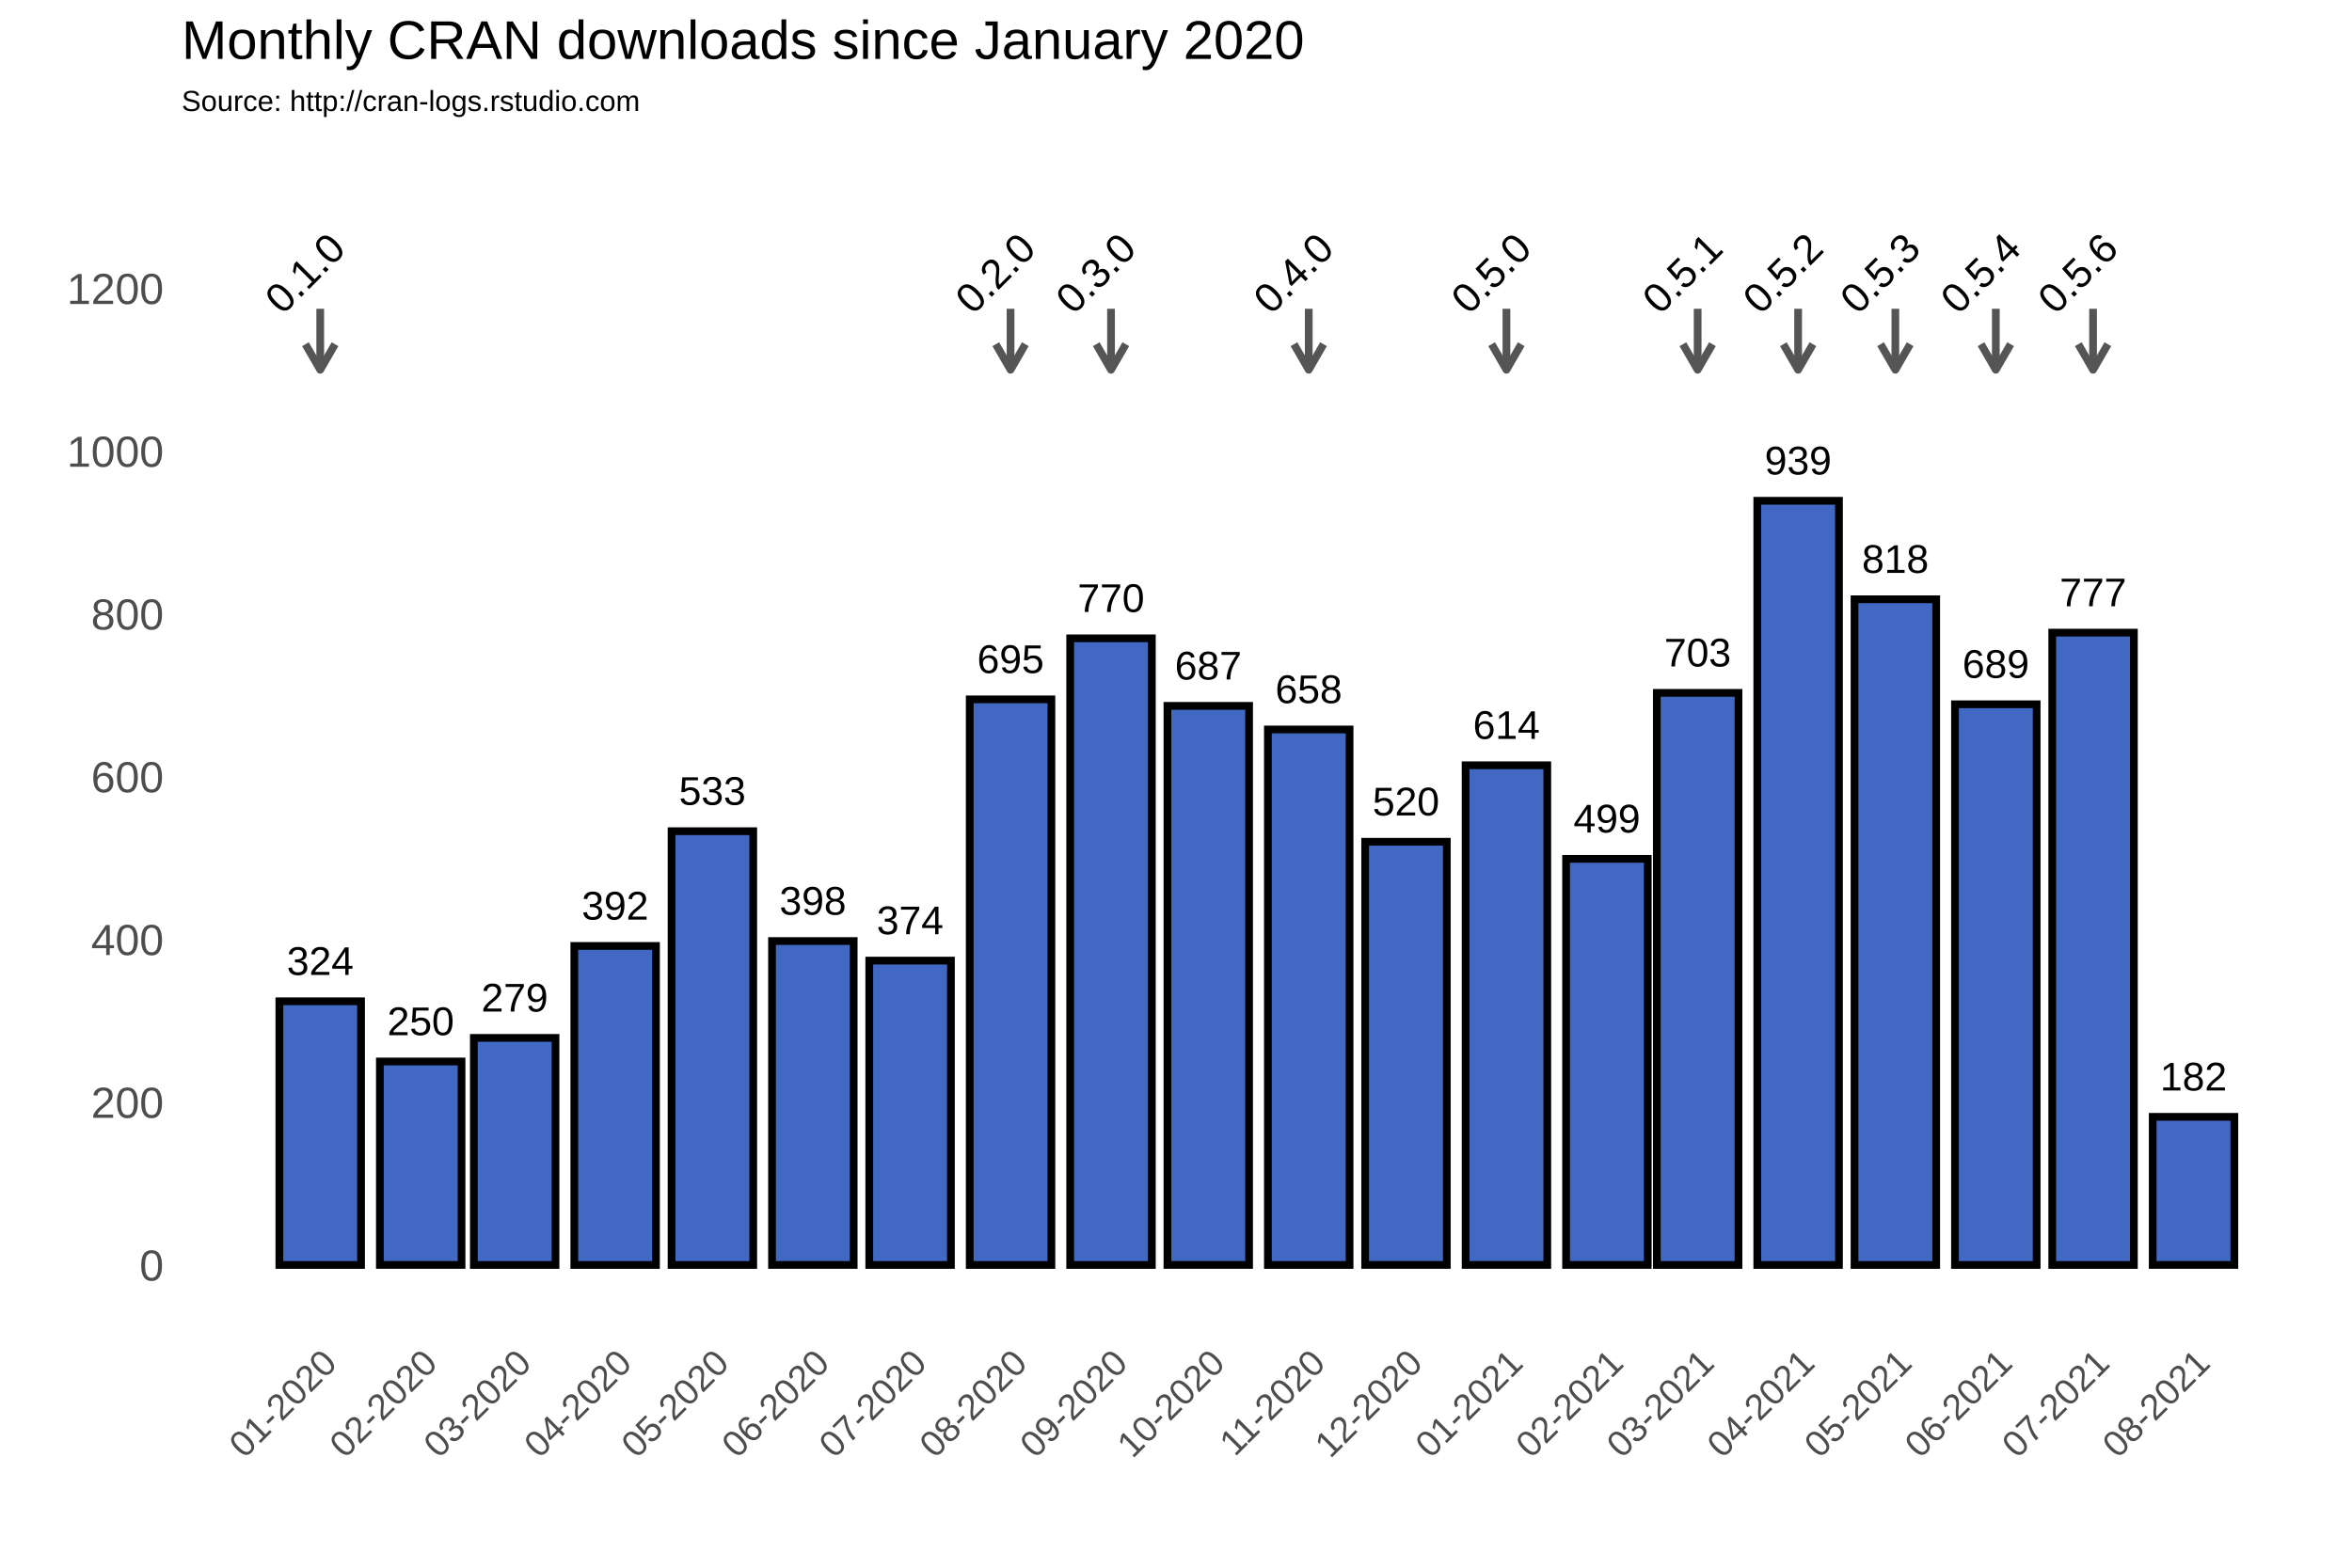
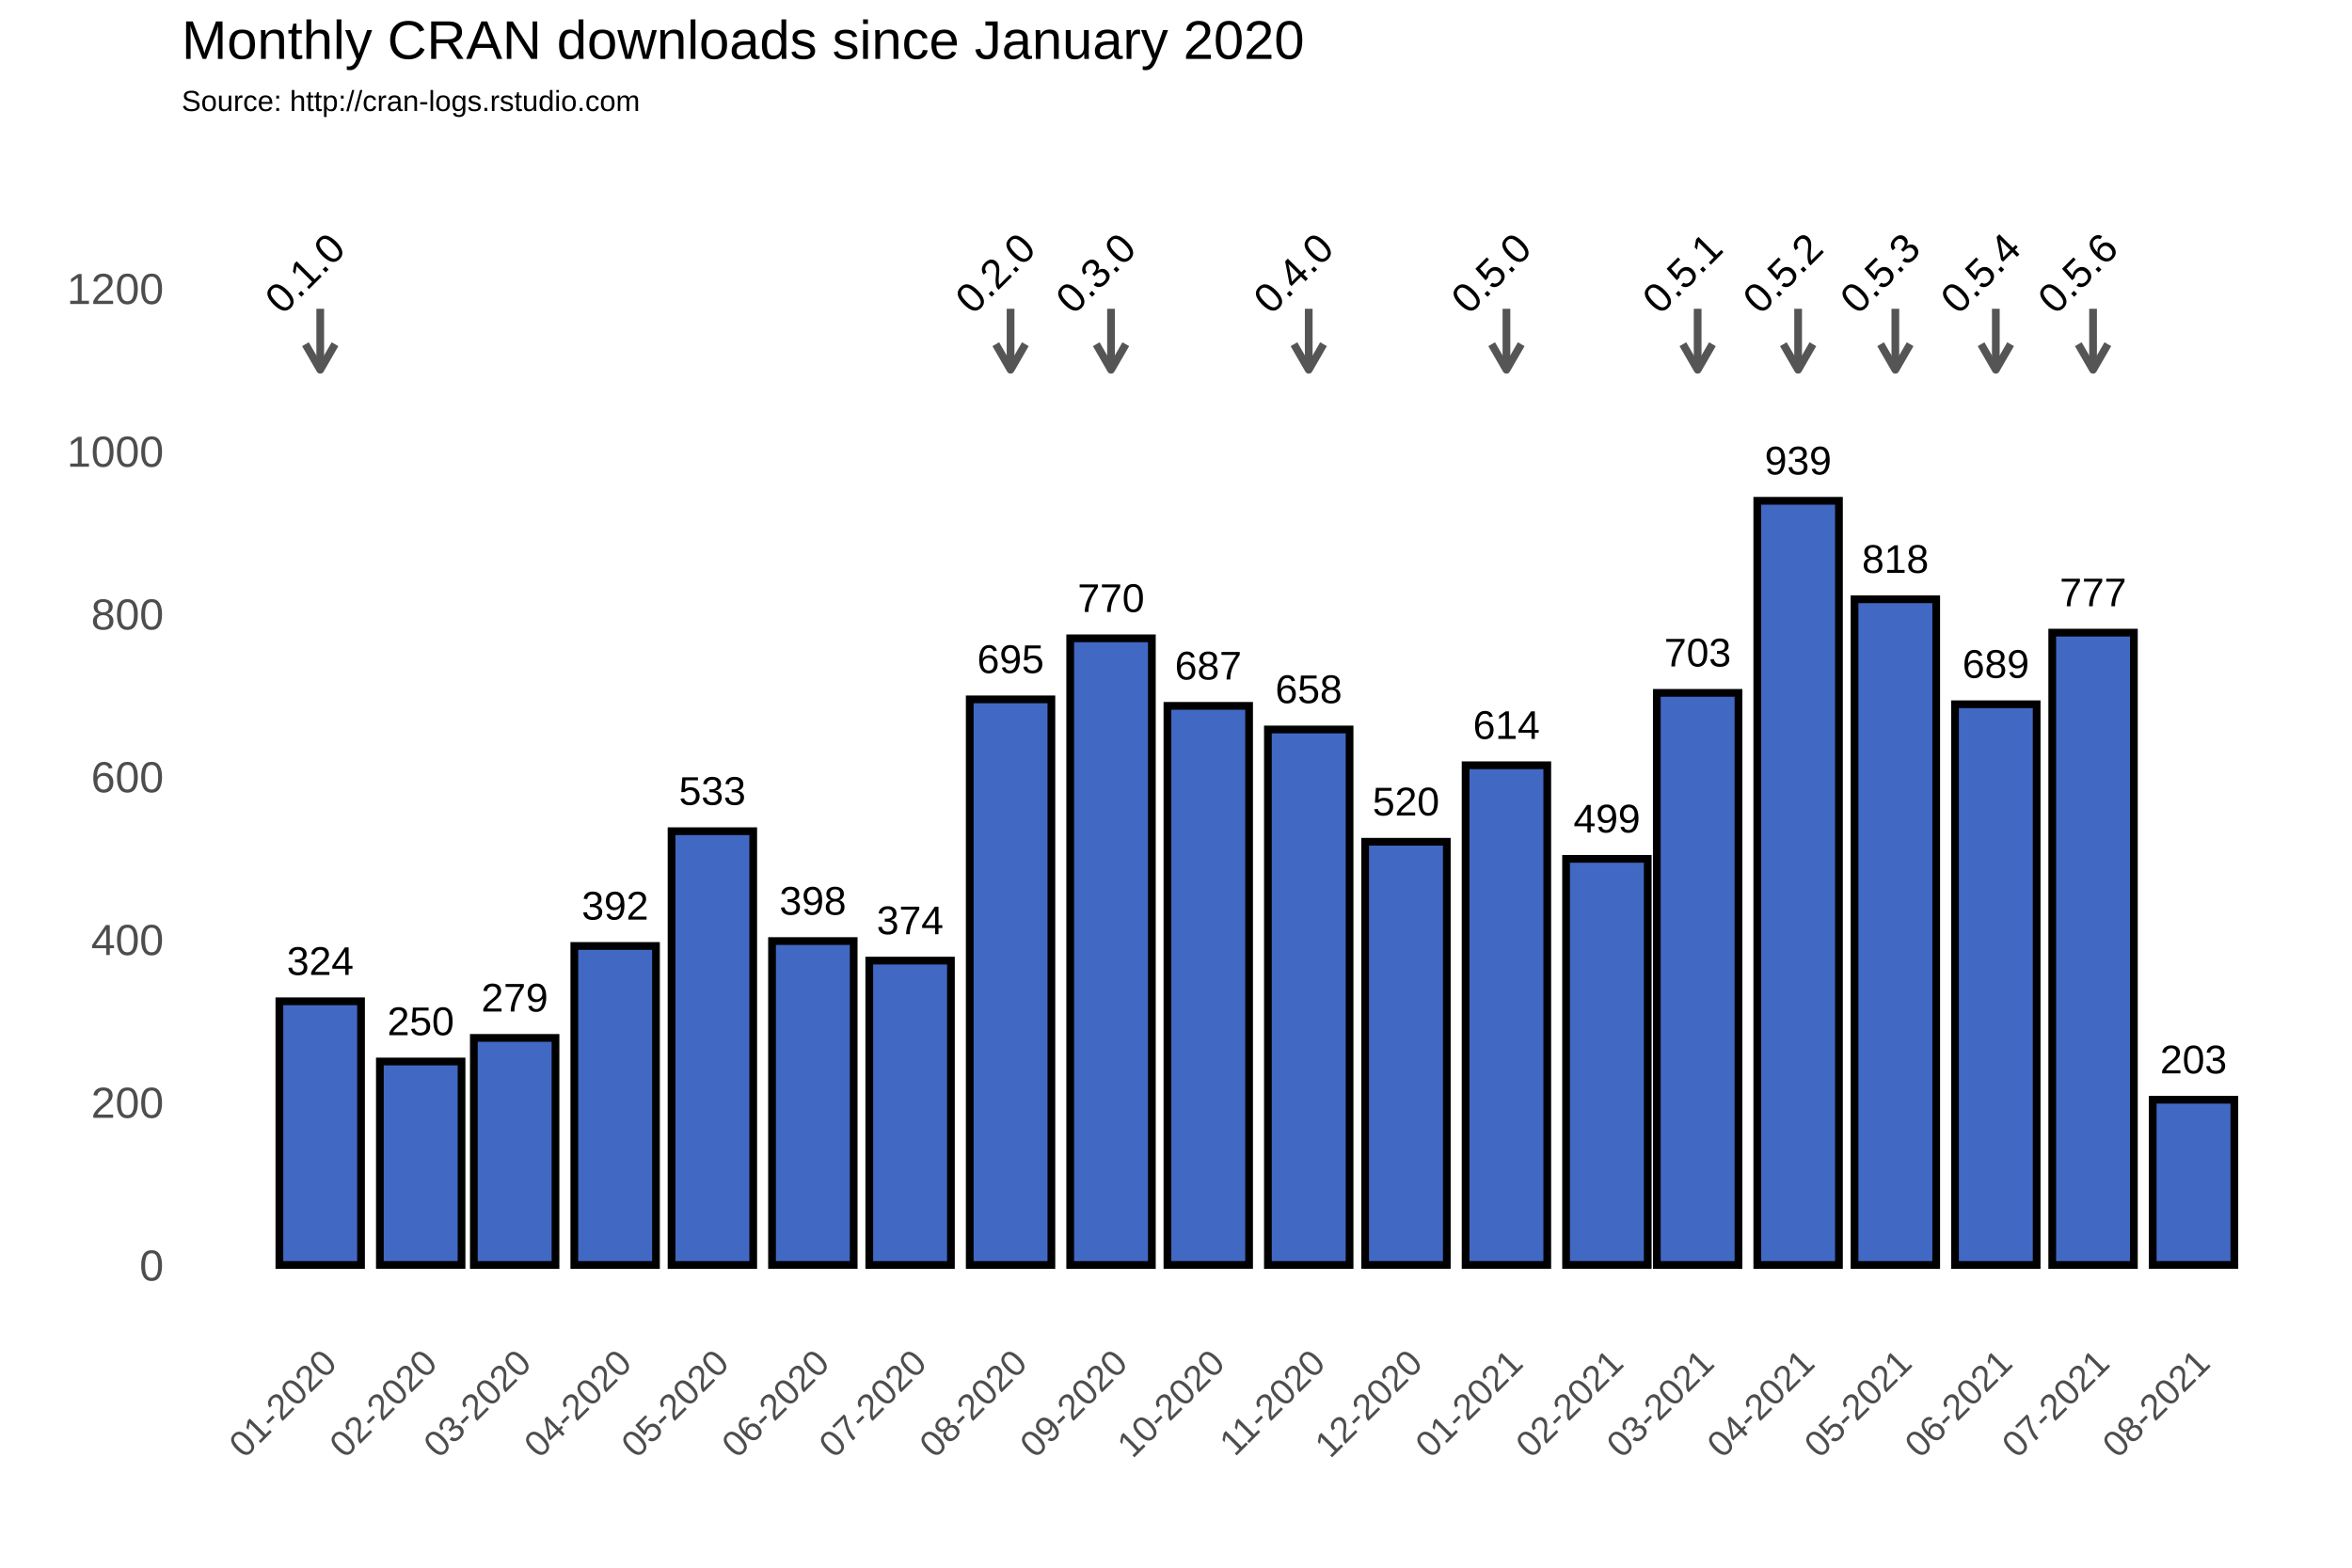
<svg xmlns="http://www.w3.org/2000/svg" class="svglite" width="648.00pt" height="432.00pt" viewBox="0 0 648.00 432.00">
  <defs>
    <style type="text/css">
    .svglite line, .svglite polyline, .svglite polygon, .svglite path, .svglite rect, .svglite circle {
      fill: none;
      stroke: #000000;
      stroke-linecap: round;
      stroke-linejoin: round;
      stroke-miterlimit: 10.00;
    }
  </style>
  </defs>
  <rect width="100%" height="100%" style="stroke: none; fill: #FFFFFF;" />
  <defs>
    <clipPath id="cpMC4wMHw2NDguMDB8MC4wMHw0MzIuMDA=">
      <rect x="0.00" y="0.00" width="648.00" height="432.00" />
    </clipPath>
  </defs>
  <g clip-path="url(#cpMC4wMHw2NDguMDB8MC4wMHw0MzIuMDA=)">
    <rect x="0.00" y="0.00" width="648.00" height="432.00" style="stroke-width: 1.07; stroke: #FFFFFF; fill: #FFFFFF;" />
  </g>
  <defs>
    <clipPath id="cpNTAuMDR8NjQyLjUyfDM3Ljc2fDM2My4zOA==">
      <rect x="50.04" y="37.76" width="592.48" height="325.62" />
    </clipPath>
  </defs>
  <g clip-path="url(#cpNTAuMDR8NjQyLjUyfDM3Ljc2fDM2My4zOA==)">
    <rect x="50.04" y="37.76" width="592.48" height="325.62" style="stroke-width: 1.07; stroke: none;" />
    <polyline points="50.04,326.15 642.52,326.15 " style="stroke-width: 0.53; stroke: #FFFFFF; stroke-linecap: butt;" />
    <polyline points="50.04,281.30 642.52,281.30 " style="stroke-width: 0.53; stroke: #FFFFFF; stroke-linecap: butt;" />
    <polyline points="50.04,236.45 642.52,236.45 " style="stroke-width: 0.53; stroke: #FFFFFF; stroke-linecap: butt;" />
    <polyline points="50.04,191.60 642.52,191.60 " style="stroke-width: 0.53; stroke: #FFFFFF; stroke-linecap: butt;" />
    <polyline points="50.04,146.75 642.52,146.75 " style="stroke-width: 0.53; stroke: #FFFFFF; stroke-linecap: butt;" />
    <polyline points="50.04,101.90 642.52,101.90 " style="stroke-width: 0.53; stroke: #FFFFFF; stroke-linecap: butt;" />
    <polyline points="50.04,57.04 642.52,57.04 " style="stroke-width: 0.53; stroke: #FFFFFF; stroke-linecap: butt;" />
    <polyline points="60.54,363.38 60.54,37.76 " style="stroke-width: 0.53; stroke: #FFFFFF; stroke-linecap: butt;" />
    <polyline points="74.38,363.38 74.38,37.76 " style="stroke-width: 0.53; stroke: #FFFFFF; stroke-linecap: butt;" />
    <polyline points="102.07,363.38 102.07,37.76 " style="stroke-width: 0.53; stroke: #FFFFFF; stroke-linecap: butt;" />
    <polyline points="128.85,363.38 128.85,37.76 " style="stroke-width: 0.53; stroke: #FFFFFF; stroke-linecap: butt;" />
    <polyline points="155.64,363.38 155.64,37.76 " style="stroke-width: 0.53; stroke: #FFFFFF; stroke-linecap: butt;" />
    <polyline points="182.88,363.38 182.88,37.76 " style="stroke-width: 0.53; stroke: #FFFFFF; stroke-linecap: butt;" />
    <polyline points="210.11,363.38 210.11,37.76 " style="stroke-width: 0.53; stroke: #FFFFFF; stroke-linecap: butt;" />
    <polyline points="237.34,363.38 237.34,37.76 " style="stroke-width: 0.53; stroke: #FFFFFF; stroke-linecap: butt;" />
    <polyline points="264.58,363.38 264.58,37.76 " style="stroke-width: 0.53; stroke: #FFFFFF; stroke-linecap: butt;" />
    <polyline points="292.26,363.38 292.26,37.76 " style="stroke-width: 0.53; stroke: #FFFFFF; stroke-linecap: butt;" />
    <polyline points="319.49,363.38 319.49,37.76 " style="stroke-width: 0.53; stroke: #FFFFFF; stroke-linecap: butt;" />
    <polyline points="346.73,363.38 346.73,37.76 " style="stroke-width: 0.53; stroke: #FFFFFF; stroke-linecap: butt;" />
    <polyline points="373.96,363.38 373.96,37.76 " style="stroke-width: 0.53; stroke: #FFFFFF; stroke-linecap: butt;" />
    <polyline points="401.20,363.38 401.20,37.76 " style="stroke-width: 0.53; stroke: #FFFFFF; stroke-linecap: butt;" />
    <polyline points="428.88,363.38 428.88,37.76 " style="stroke-width: 0.53; stroke: #FFFFFF; stroke-linecap: butt;" />
    <polyline points="455.22,363.38 455.22,37.76 " style="stroke-width: 0.53; stroke: #FFFFFF; stroke-linecap: butt;" />
    <polyline points="481.56,363.38 481.56,37.76 " style="stroke-width: 0.53; stroke: #FFFFFF; stroke-linecap: butt;" />
    <polyline points="508.80,363.38 508.80,37.76 " style="stroke-width: 0.53; stroke: #FFFFFF; stroke-linecap: butt;" />
    <polyline points="536.03,363.38 536.03,37.76 " style="stroke-width: 0.53; stroke: #FFFFFF; stroke-linecap: butt;" />
    <polyline points="563.26,363.38 563.26,37.76 " style="stroke-width: 0.53; stroke: #FFFFFF; stroke-linecap: butt;" />
    <polyline points="590.50,363.38 590.50,37.76 " style="stroke-width: 0.53; stroke: #FFFFFF; stroke-linecap: butt;" />
    <polyline points="618.18,363.38 618.18,37.76 " style="stroke-width: 0.53; stroke: #FFFFFF; stroke-linecap: butt;" />
    <polyline points="632.02,363.38 632.02,37.76 " style="stroke-width: 0.53; stroke: #FFFFFF; stroke-linecap: butt;" />
    <polyline points="50.04,348.58 642.52,348.58 " style="stroke-width: 1.07; stroke: #FFFFFF; stroke-linecap: butt;" />
    <polyline points="50.04,303.73 642.52,303.73 " style="stroke-width: 1.07; stroke: #FFFFFF; stroke-linecap: butt;" />
    <polyline points="50.04,258.88 642.52,258.88 " style="stroke-width: 1.07; stroke: #FFFFFF; stroke-linecap: butt;" />
    <polyline points="50.04,214.02 642.52,214.02 " style="stroke-width: 1.07; stroke: #FFFFFF; stroke-linecap: butt;" />
    <polyline points="50.04,169.17 642.52,169.17 " style="stroke-width: 1.07; stroke: #FFFFFF; stroke-linecap: butt;" />
    <polyline points="50.04,124.32 642.52,124.32 " style="stroke-width: 1.07; stroke: #FFFFFF; stroke-linecap: butt;" />
    <polyline points="50.04,79.47 642.52,79.47 " style="stroke-width: 1.07; stroke: #FFFFFF; stroke-linecap: butt;" />
    <polyline points="88.23,363.38 88.23,37.76 " style="stroke-width: 1.07; stroke: #FFFFFF; stroke-linecap: butt;" />
    <polyline points="115.91,363.38 115.91,37.76 " style="stroke-width: 1.07; stroke: #FFFFFF; stroke-linecap: butt;" />
    <polyline points="141.80,363.38 141.80,37.76 " style="stroke-width: 1.07; stroke: #FFFFFF; stroke-linecap: butt;" />
    <polyline points="169.48,363.38 169.48,37.76 " style="stroke-width: 1.07; stroke: #FFFFFF; stroke-linecap: butt;" />
    <polyline points="196.27,363.38 196.27,37.76 " style="stroke-width: 1.07; stroke: #FFFFFF; stroke-linecap: butt;" />
    <polyline points="223.95,363.38 223.95,37.76 " style="stroke-width: 1.07; stroke: #FFFFFF; stroke-linecap: butt;" />
    <polyline points="250.74,363.38 250.74,37.76 " style="stroke-width: 1.07; stroke: #FFFFFF; stroke-linecap: butt;" />
    <polyline points="278.42,363.38 278.42,37.76 " style="stroke-width: 1.07; stroke: #FFFFFF; stroke-linecap: butt;" />
    <polyline points="306.10,363.38 306.10,37.76 " style="stroke-width: 1.07; stroke: #FFFFFF; stroke-linecap: butt;" />
    <polyline points="332.89,363.38 332.89,37.76 " style="stroke-width: 1.07; stroke: #FFFFFF; stroke-linecap: butt;" />
    <polyline points="360.57,363.38 360.57,37.76 " style="stroke-width: 1.07; stroke: #FFFFFF; stroke-linecap: butt;" />
    <polyline points="387.36,363.38 387.36,37.76 " style="stroke-width: 1.07; stroke: #FFFFFF; stroke-linecap: butt;" />
    <polyline points="415.04,363.38 415.04,37.76 " style="stroke-width: 1.07; stroke: #FFFFFF; stroke-linecap: butt;" />
    <polyline points="442.72,363.38 442.72,37.76 " style="stroke-width: 1.07; stroke: #FFFFFF; stroke-linecap: butt;" />
    <polyline points="467.72,363.38 467.72,37.76 " style="stroke-width: 1.07; stroke: #FFFFFF; stroke-linecap: butt;" />
    <polyline points="495.40,363.38 495.40,37.76 " style="stroke-width: 1.07; stroke: #FFFFFF; stroke-linecap: butt;" />
    <polyline points="522.19,363.38 522.19,37.76 " style="stroke-width: 1.07; stroke: #FFFFFF; stroke-linecap: butt;" />
    <polyline points="549.87,363.38 549.87,37.76 " style="stroke-width: 1.07; stroke: #FFFFFF; stroke-linecap: butt;" />
    <polyline points="576.66,363.38 576.66,37.76 " style="stroke-width: 1.07; stroke: #FFFFFF; stroke-linecap: butt;" />
    <polyline points="604.34,363.38 604.34,37.76 " style="stroke-width: 1.07; stroke: #FFFFFF; stroke-linecap: butt;" />
    <rect x="76.97" y="275.92" width="22.50" height="72.66" style="stroke-width: 2.13; stroke-linecap: square; stroke-linejoin: miter; fill: #4168C3;" />
    <rect x="104.66" y="292.51" width="22.50" height="56.06" style="stroke-width: 2.13; stroke-linecap: square; stroke-linejoin: miter; fill: #4168C3;" />
    <rect x="130.55" y="286.01" width="22.50" height="62.57" style="stroke-width: 2.13; stroke-linecap: square; stroke-linejoin: miter; fill: #4168C3;" />
    <rect x="158.23" y="260.67" width="22.50" height="87.91" style="stroke-width: 2.13; stroke-linecap: square; stroke-linejoin: miter; fill: #4168C3;" />
    <rect x="185.02" y="229.05" width="22.50" height="119.53" style="stroke-width: 2.13; stroke-linecap: square; stroke-linejoin: miter; fill: #4168C3;" />
    <rect x="212.70" y="259.32" width="22.50" height="89.25" style="stroke-width: 2.13; stroke-linecap: square; stroke-linejoin: miter; fill: #4168C3;" />
    <rect x="239.49" y="264.71" width="22.50" height="83.87" style="stroke-width: 2.13; stroke-linecap: square; stroke-linejoin: miter; fill: #4168C3;" />
    <rect x="267.17" y="192.72" width="22.50" height="155.86" style="stroke-width: 2.13; stroke-linecap: square; stroke-linejoin: miter; fill: #4168C3;" />
    <rect x="294.85" y="175.90" width="22.50" height="172.68" style="stroke-width: 2.13; stroke-linecap: square; stroke-linejoin: miter; fill: #4168C3;" />
    <rect x="321.64" y="194.51" width="22.50" height="154.06" style="stroke-width: 2.13; stroke-linecap: square; stroke-linejoin: miter; fill: #4168C3;" />
    <rect x="349.32" y="201.02" width="22.50" height="147.56" style="stroke-width: 2.13; stroke-linecap: square; stroke-linejoin: miter; fill: #4168C3;" />
    <rect x="376.11" y="231.96" width="22.50" height="116.61" style="stroke-width: 2.13; stroke-linecap: square; stroke-linejoin: miter; fill: #4168C3;" />
    <rect x="403.79" y="210.88" width="22.50" height="137.69" style="stroke-width: 2.13; stroke-linecap: square; stroke-linejoin: miter; fill: #4168C3;" />
    <rect x="431.47" y="236.67" width="22.50" height="111.90" style="stroke-width: 2.13; stroke-linecap: square; stroke-linejoin: miter; fill: #4168C3;" />
    <rect x="456.47" y="190.93" width="22.50" height="157.65" style="stroke-width: 2.13; stroke-linecap: square; stroke-linejoin: miter; fill: #4168C3;" />
    <rect x="484.15" y="138.00" width="22.50" height="210.58" style="stroke-width: 2.13; stroke-linecap: square; stroke-linejoin: miter; fill: #4168C3;" />
    <rect x="510.94" y="165.14" width="22.50" height="183.44" style="stroke-width: 2.13; stroke-linecap: square; stroke-linejoin: miter; fill: #4168C3;" />
    <rect x="538.62" y="194.07" width="22.50" height="154.51" style="stroke-width: 2.13; stroke-linecap: square; stroke-linejoin: miter; fill: #4168C3;" />
    <rect x="565.41" y="174.33" width="22.50" height="174.25" style="stroke-width: 2.13; stroke-linecap: square; stroke-linejoin: miter; fill: #4168C3;" />
-     <rect x="593.09" y="307.76" width="22.50" height="40.81" style="stroke-width: 2.13; stroke-linecap: square; stroke-linejoin: miter; fill: #4168C3;" />
+     <rect x="593.09" y="303.05" width="22.50" height="45.52" style="stroke-width: 2.13; stroke-linecap: square; stroke-linejoin: miter; fill: #4168C3;" />
    <text x="88.23" y="268.66" text-anchor="middle" style="font-size: 11.04px; font-family: Arial;" textLength="18.40px" lengthAdjust="spacingAndGlyphs">324</text>
    <text x="115.91" y="285.25" text-anchor="middle" style="font-size: 11.04px; font-family: Arial;" textLength="18.40px" lengthAdjust="spacingAndGlyphs">250</text>
    <text x="141.80" y="278.75" text-anchor="middle" style="font-size: 11.04px; font-family: Arial;" textLength="18.40px" lengthAdjust="spacingAndGlyphs">279</text>
    <text x="169.48" y="253.41" text-anchor="middle" style="font-size: 11.04px; font-family: Arial;" textLength="18.40px" lengthAdjust="spacingAndGlyphs">392</text>
    <text x="196.27" y="221.79" text-anchor="middle" style="font-size: 11.04px; font-family: Arial;" textLength="18.40px" lengthAdjust="spacingAndGlyphs">533</text>
    <text x="223.95" y="252.06" text-anchor="middle" style="font-size: 11.04px; font-family: Arial;" textLength="18.40px" lengthAdjust="spacingAndGlyphs">398</text>
    <text x="250.74" y="257.44" text-anchor="middle" style="font-size: 11.04px; font-family: Arial;" textLength="18.40px" lengthAdjust="spacingAndGlyphs">374</text>
    <text x="278.42" y="185.46" text-anchor="middle" style="font-size: 11.04px; font-family: Arial;" textLength="18.40px" lengthAdjust="spacingAndGlyphs">695</text>
    <text x="306.10" y="168.64" text-anchor="middle" style="font-size: 11.04px; font-family: Arial;" textLength="18.40px" lengthAdjust="spacingAndGlyphs">770</text>
    <text x="332.89" y="187.25" text-anchor="middle" style="font-size: 11.04px; font-family: Arial;" textLength="18.40px" lengthAdjust="spacingAndGlyphs">687</text>
    <text x="360.57" y="193.75" text-anchor="middle" style="font-size: 11.04px; font-family: Arial;" textLength="18.40px" lengthAdjust="spacingAndGlyphs">658</text>
    <text x="387.36" y="224.70" text-anchor="middle" style="font-size: 11.04px; font-family: Arial;" textLength="18.40px" lengthAdjust="spacingAndGlyphs">520</text>
    <text x="415.04" y="203.62" text-anchor="middle" style="font-size: 11.04px; font-family: Arial;" textLength="18.40px" lengthAdjust="spacingAndGlyphs">614</text>
    <text x="442.72" y="229.41" text-anchor="middle" style="font-size: 11.04px; font-family: Arial;" textLength="18.40px" lengthAdjust="spacingAndGlyphs">499</text>
    <text x="467.72" y="183.66" text-anchor="middle" style="font-size: 11.04px; font-family: Arial;" textLength="18.40px" lengthAdjust="spacingAndGlyphs">703</text>
    <text x="495.40" y="130.74" text-anchor="middle" style="font-size: 11.04px; font-family: Arial;" textLength="18.40px" lengthAdjust="spacingAndGlyphs">939</text>
    <text x="522.19" y="157.87" text-anchor="middle" style="font-size: 11.04px; font-family: Arial;" textLength="18.40px" lengthAdjust="spacingAndGlyphs">818</text>
    <text x="549.87" y="186.80" text-anchor="middle" style="font-size: 11.04px; font-family: Arial;" textLength="18.40px" lengthAdjust="spacingAndGlyphs">689</text>
    <text x="576.66" y="167.07" text-anchor="middle" style="font-size: 11.04px; font-family: Arial;" textLength="18.40px" lengthAdjust="spacingAndGlyphs">777</text>
-     <text x="604.34" y="300.50" text-anchor="middle" style="font-size: 11.04px; font-family: Arial;" textLength="18.40px" lengthAdjust="spacingAndGlyphs">182</text>
+     <text x="604.34" y="295.79" text-anchor="middle" style="font-size: 11.04px; font-family: Arial;" textLength="18.40px" lengthAdjust="spacingAndGlyphs">203</text>
    <line x1="88.23" y1="85.08" x2="88.23" y2="101.90" style="stroke-width: 2.13; stroke: #555555; stroke-linecap: butt;" />
    <polyline points="84.15,94.85 88.23,101.90 92.30,94.85 " style="stroke-width: 2.13; stroke: #555555; stroke-linecap: butt;" />
    <line x1="278.42" y1="85.08" x2="278.42" y2="101.90" style="stroke-width: 2.13; stroke: #555555; stroke-linecap: butt;" />
    <polyline points="274.35,94.85 278.42,101.90 282.49,94.85 " style="stroke-width: 2.13; stroke: #555555; stroke-linecap: butt;" />
    <line x1="306.10" y1="85.08" x2="306.10" y2="101.90" style="stroke-width: 2.13; stroke: #555555; stroke-linecap: butt;" />
    <polyline points="302.03,94.85 306.10,101.90 310.17,94.85 " style="stroke-width: 2.13; stroke: #555555; stroke-linecap: butt;" />
    <line x1="360.57" y1="85.08" x2="360.57" y2="101.90" style="stroke-width: 2.13; stroke: #555555; stroke-linecap: butt;" />
    <polyline points="356.50,94.85 360.57,101.90 364.64,94.85 " style="stroke-width: 2.13; stroke: #555555; stroke-linecap: butt;" />
    <line x1="415.04" y1="85.08" x2="415.04" y2="101.90" style="stroke-width: 2.13; stroke: #555555; stroke-linecap: butt;" />
    <polyline points="410.97,94.85 415.04,101.90 419.11,94.85 " style="stroke-width: 2.13; stroke: #555555; stroke-linecap: butt;" />
    <line x1="467.72" y1="85.08" x2="467.72" y2="101.90" style="stroke-width: 2.13; stroke: #555555; stroke-linecap: butt;" />
    <polyline points="463.65,94.85 467.72,101.90 471.79,94.85 " style="stroke-width: 2.13; stroke: #555555; stroke-linecap: butt;" />
    <line x1="495.40" y1="85.08" x2="495.40" y2="101.90" style="stroke-width: 2.13; stroke: #555555; stroke-linecap: butt;" />
    <polyline points="491.33,94.85 495.40,101.90 499.47,94.85 " style="stroke-width: 2.13; stroke: #555555; stroke-linecap: butt;" />
    <line x1="522.19" y1="85.08" x2="522.19" y2="101.90" style="stroke-width: 2.13; stroke: #555555; stroke-linecap: butt;" />
    <polyline points="518.12,94.85 522.19,101.90 526.26,94.85 " style="stroke-width: 2.13; stroke: #555555; stroke-linecap: butt;" />
    <line x1="549.87" y1="85.08" x2="549.87" y2="101.90" style="stroke-width: 2.13; stroke: #555555; stroke-linecap: butt;" />
    <polyline points="545.80,94.85 549.87,101.90 553.94,94.85 " style="stroke-width: 2.13; stroke: #555555; stroke-linecap: butt;" />
    <line x1="576.66" y1="85.08" x2="576.66" y2="101.90" style="stroke-width: 2.13; stroke: #555555; stroke-linecap: butt;" />
    <polyline points="572.59,94.85 576.66,101.90 580.73,94.85 " style="stroke-width: 2.13; stroke: #555555; stroke-linecap: butt;" />
    <text transform="translate(86.79,78.03) rotate(-45)" text-anchor="middle" style="font-size: 11.38px; font-family: Arial;" textLength="25.31px" lengthAdjust="spacingAndGlyphs">0.1.0</text>
    <text transform="translate(276.98,78.03) rotate(-45)" text-anchor="middle" style="font-size: 11.38px; font-family: Arial;" textLength="25.31px" lengthAdjust="spacingAndGlyphs">0.2.0</text>
    <text transform="translate(304.66,78.03) rotate(-45)" text-anchor="middle" style="font-size: 11.38px; font-family: Arial;" textLength="25.31px" lengthAdjust="spacingAndGlyphs">0.3.0</text>
    <text transform="translate(359.13,78.03) rotate(-45)" text-anchor="middle" style="font-size: 11.38px; font-family: Arial;" textLength="25.31px" lengthAdjust="spacingAndGlyphs">0.4.0</text>
    <text transform="translate(413.60,78.03) rotate(-45)" text-anchor="middle" style="font-size: 11.38px; font-family: Arial;" textLength="25.31px" lengthAdjust="spacingAndGlyphs">0.5.0</text>
    <text transform="translate(466.28,78.03) rotate(-45)" text-anchor="middle" style="font-size: 11.38px; font-family: Arial;" textLength="25.31px" lengthAdjust="spacingAndGlyphs">0.5.1</text>
    <text transform="translate(493.96,78.03) rotate(-45)" text-anchor="middle" style="font-size: 11.38px; font-family: Arial;" textLength="25.31px" lengthAdjust="spacingAndGlyphs">0.5.2</text>
    <text transform="translate(520.75,78.03) rotate(-45)" text-anchor="middle" style="font-size: 11.38px; font-family: Arial;" textLength="25.31px" lengthAdjust="spacingAndGlyphs">0.5.3</text>
    <text transform="translate(548.43,78.03) rotate(-45)" text-anchor="middle" style="font-size: 11.38px; font-family: Arial;" textLength="25.31px" lengthAdjust="spacingAndGlyphs">0.5.4</text>
    <text transform="translate(575.22,78.03) rotate(-45)" text-anchor="middle" style="font-size: 11.38px; font-family: Arial;" textLength="25.31px" lengthAdjust="spacingAndGlyphs">0.5.6</text>
  </g>
  <g clip-path="url(#cpMC4wMHw2NDguMDB8MC4wMHw0MzIuMDA=)">
    <text x="45.11" y="352.88" text-anchor="end" style="font-size: 12.00px; fill: #4D4D4D; font-family: Arial;" textLength="6.67px" lengthAdjust="spacingAndGlyphs">0</text>
    <text x="45.11" y="308.03" text-anchor="end" style="font-size: 12.00px; fill: #4D4D4D; font-family: Arial;" textLength="20.02px" lengthAdjust="spacingAndGlyphs">200</text>
    <text x="45.11" y="263.17" text-anchor="end" style="font-size: 12.00px; fill: #4D4D4D; font-family: Arial;" textLength="20.02px" lengthAdjust="spacingAndGlyphs">400</text>
    <text x="45.11" y="218.32" text-anchor="end" style="font-size: 12.00px; fill: #4D4D4D; font-family: Arial;" textLength="20.02px" lengthAdjust="spacingAndGlyphs">600</text>
    <text x="45.11" y="173.47" text-anchor="end" style="font-size: 12.00px; fill: #4D4D4D; font-family: Arial;" textLength="20.02px" lengthAdjust="spacingAndGlyphs">800</text>
    <text x="45.11" y="128.62" text-anchor="end" style="font-size: 12.00px; fill: #4D4D4D; font-family: Arial;" textLength="26.70px" lengthAdjust="spacingAndGlyphs">1000</text>
    <text x="45.11" y="83.77" text-anchor="end" style="font-size: 12.00px; fill: #4D4D4D; font-family: Arial;" textLength="26.70px" lengthAdjust="spacingAndGlyphs">1200</text>
    <text transform="translate(93.29,376.17) rotate(-45)" text-anchor="end" style="font-size: 10.00px; fill: #4D4D4D; font-family: Arial;" textLength="36.73px" lengthAdjust="spacingAndGlyphs">01-2020</text>
    <text transform="translate(120.97,376.17) rotate(-45)" text-anchor="end" style="font-size: 10.00px; fill: #4D4D4D; font-family: Arial;" textLength="36.73px" lengthAdjust="spacingAndGlyphs">02-2020</text>
    <text transform="translate(146.87,376.17) rotate(-45)" text-anchor="end" style="font-size: 10.00px; fill: #4D4D4D; font-family: Arial;" textLength="36.73px" lengthAdjust="spacingAndGlyphs">03-2020</text>
    <text transform="translate(174.55,376.17) rotate(-45)" text-anchor="end" style="font-size: 10.00px; fill: #4D4D4D; font-family: Arial;" textLength="36.73px" lengthAdjust="spacingAndGlyphs">04-2020</text>
    <text transform="translate(201.34,376.17) rotate(-45)" text-anchor="end" style="font-size: 10.00px; fill: #4D4D4D; font-family: Arial;" textLength="36.73px" lengthAdjust="spacingAndGlyphs">05-2020</text>
    <text transform="translate(229.02,376.17) rotate(-45)" text-anchor="end" style="font-size: 10.00px; fill: #4D4D4D; font-family: Arial;" textLength="36.73px" lengthAdjust="spacingAndGlyphs">06-2020</text>
    <text transform="translate(255.80,376.17) rotate(-45)" text-anchor="end" style="font-size: 10.00px; fill: #4D4D4D; font-family: Arial;" textLength="36.73px" lengthAdjust="spacingAndGlyphs">07-2020</text>
    <text transform="translate(283.49,376.17) rotate(-45)" text-anchor="end" style="font-size: 10.00px; fill: #4D4D4D; font-family: Arial;" textLength="36.73px" lengthAdjust="spacingAndGlyphs">08-2020</text>
    <text transform="translate(311.17,376.17) rotate(-45)" text-anchor="end" style="font-size: 10.00px; fill: #4D4D4D; font-family: Arial;" textLength="36.73px" lengthAdjust="spacingAndGlyphs">09-2020</text>
    <text transform="translate(337.95,376.17) rotate(-45)" text-anchor="end" style="font-size: 10.00px; fill: #4D4D4D; font-family: Arial;" textLength="36.73px" lengthAdjust="spacingAndGlyphs">10-2020</text>
    <text transform="translate(365.63,376.17) rotate(-45)" text-anchor="end" style="font-size: 10.00px; fill: #4D4D4D; font-family: Arial;" textLength="35.99px" lengthAdjust="spacingAndGlyphs">11-2020</text>
    <text transform="translate(392.42,376.17) rotate(-45)" text-anchor="end" style="font-size: 10.00px; fill: #4D4D4D; font-family: Arial;" textLength="36.73px" lengthAdjust="spacingAndGlyphs">12-2020</text>
    <text transform="translate(420.10,376.17) rotate(-45)" text-anchor="end" style="font-size: 10.00px; fill: #4D4D4D; font-family: Arial;" textLength="36.73px" lengthAdjust="spacingAndGlyphs">01-2021</text>
    <text transform="translate(447.78,376.17) rotate(-45)" text-anchor="end" style="font-size: 10.00px; fill: #4D4D4D; font-family: Arial;" textLength="36.73px" lengthAdjust="spacingAndGlyphs">02-2021</text>
    <text transform="translate(472.79,376.17) rotate(-45)" text-anchor="end" style="font-size: 10.00px; fill: #4D4D4D; font-family: Arial;" textLength="36.73px" lengthAdjust="spacingAndGlyphs">03-2021</text>
    <text transform="translate(500.47,376.17) rotate(-45)" text-anchor="end" style="font-size: 10.00px; fill: #4D4D4D; font-family: Arial;" textLength="36.73px" lengthAdjust="spacingAndGlyphs">04-2021</text>
    <text transform="translate(527.25,376.17) rotate(-45)" text-anchor="end" style="font-size: 10.00px; fill: #4D4D4D; font-family: Arial;" textLength="36.73px" lengthAdjust="spacingAndGlyphs">05-2021</text>
    <text transform="translate(554.94,376.17) rotate(-45)" text-anchor="end" style="font-size: 10.00px; fill: #4D4D4D; font-family: Arial;" textLength="36.73px" lengthAdjust="spacingAndGlyphs">06-2021</text>
    <text transform="translate(581.72,376.17) rotate(-45)" text-anchor="end" style="font-size: 10.00px; fill: #4D4D4D; font-family: Arial;" textLength="36.73px" lengthAdjust="spacingAndGlyphs">07-2021</text>
    <text transform="translate(609.40,376.17) rotate(-45)" text-anchor="end" style="font-size: 10.00px; fill: #4D4D4D; font-family: Arial;" textLength="36.73px" lengthAdjust="spacingAndGlyphs">08-2021</text>
    <text x="50.04" y="30.59" style="font-size: 8.00px; font-family: Arial;" textLength="126.32px" lengthAdjust="spacingAndGlyphs">Source: http://cran-logs.rstudio.com</text>
    <text x="50.04" y="16.22" style="font-size: 15.00px; font-family: Arial;" textLength="309.25px" lengthAdjust="spacingAndGlyphs">Monthly CRAN downloads since January 2020</text>
  </g>
</svg>
